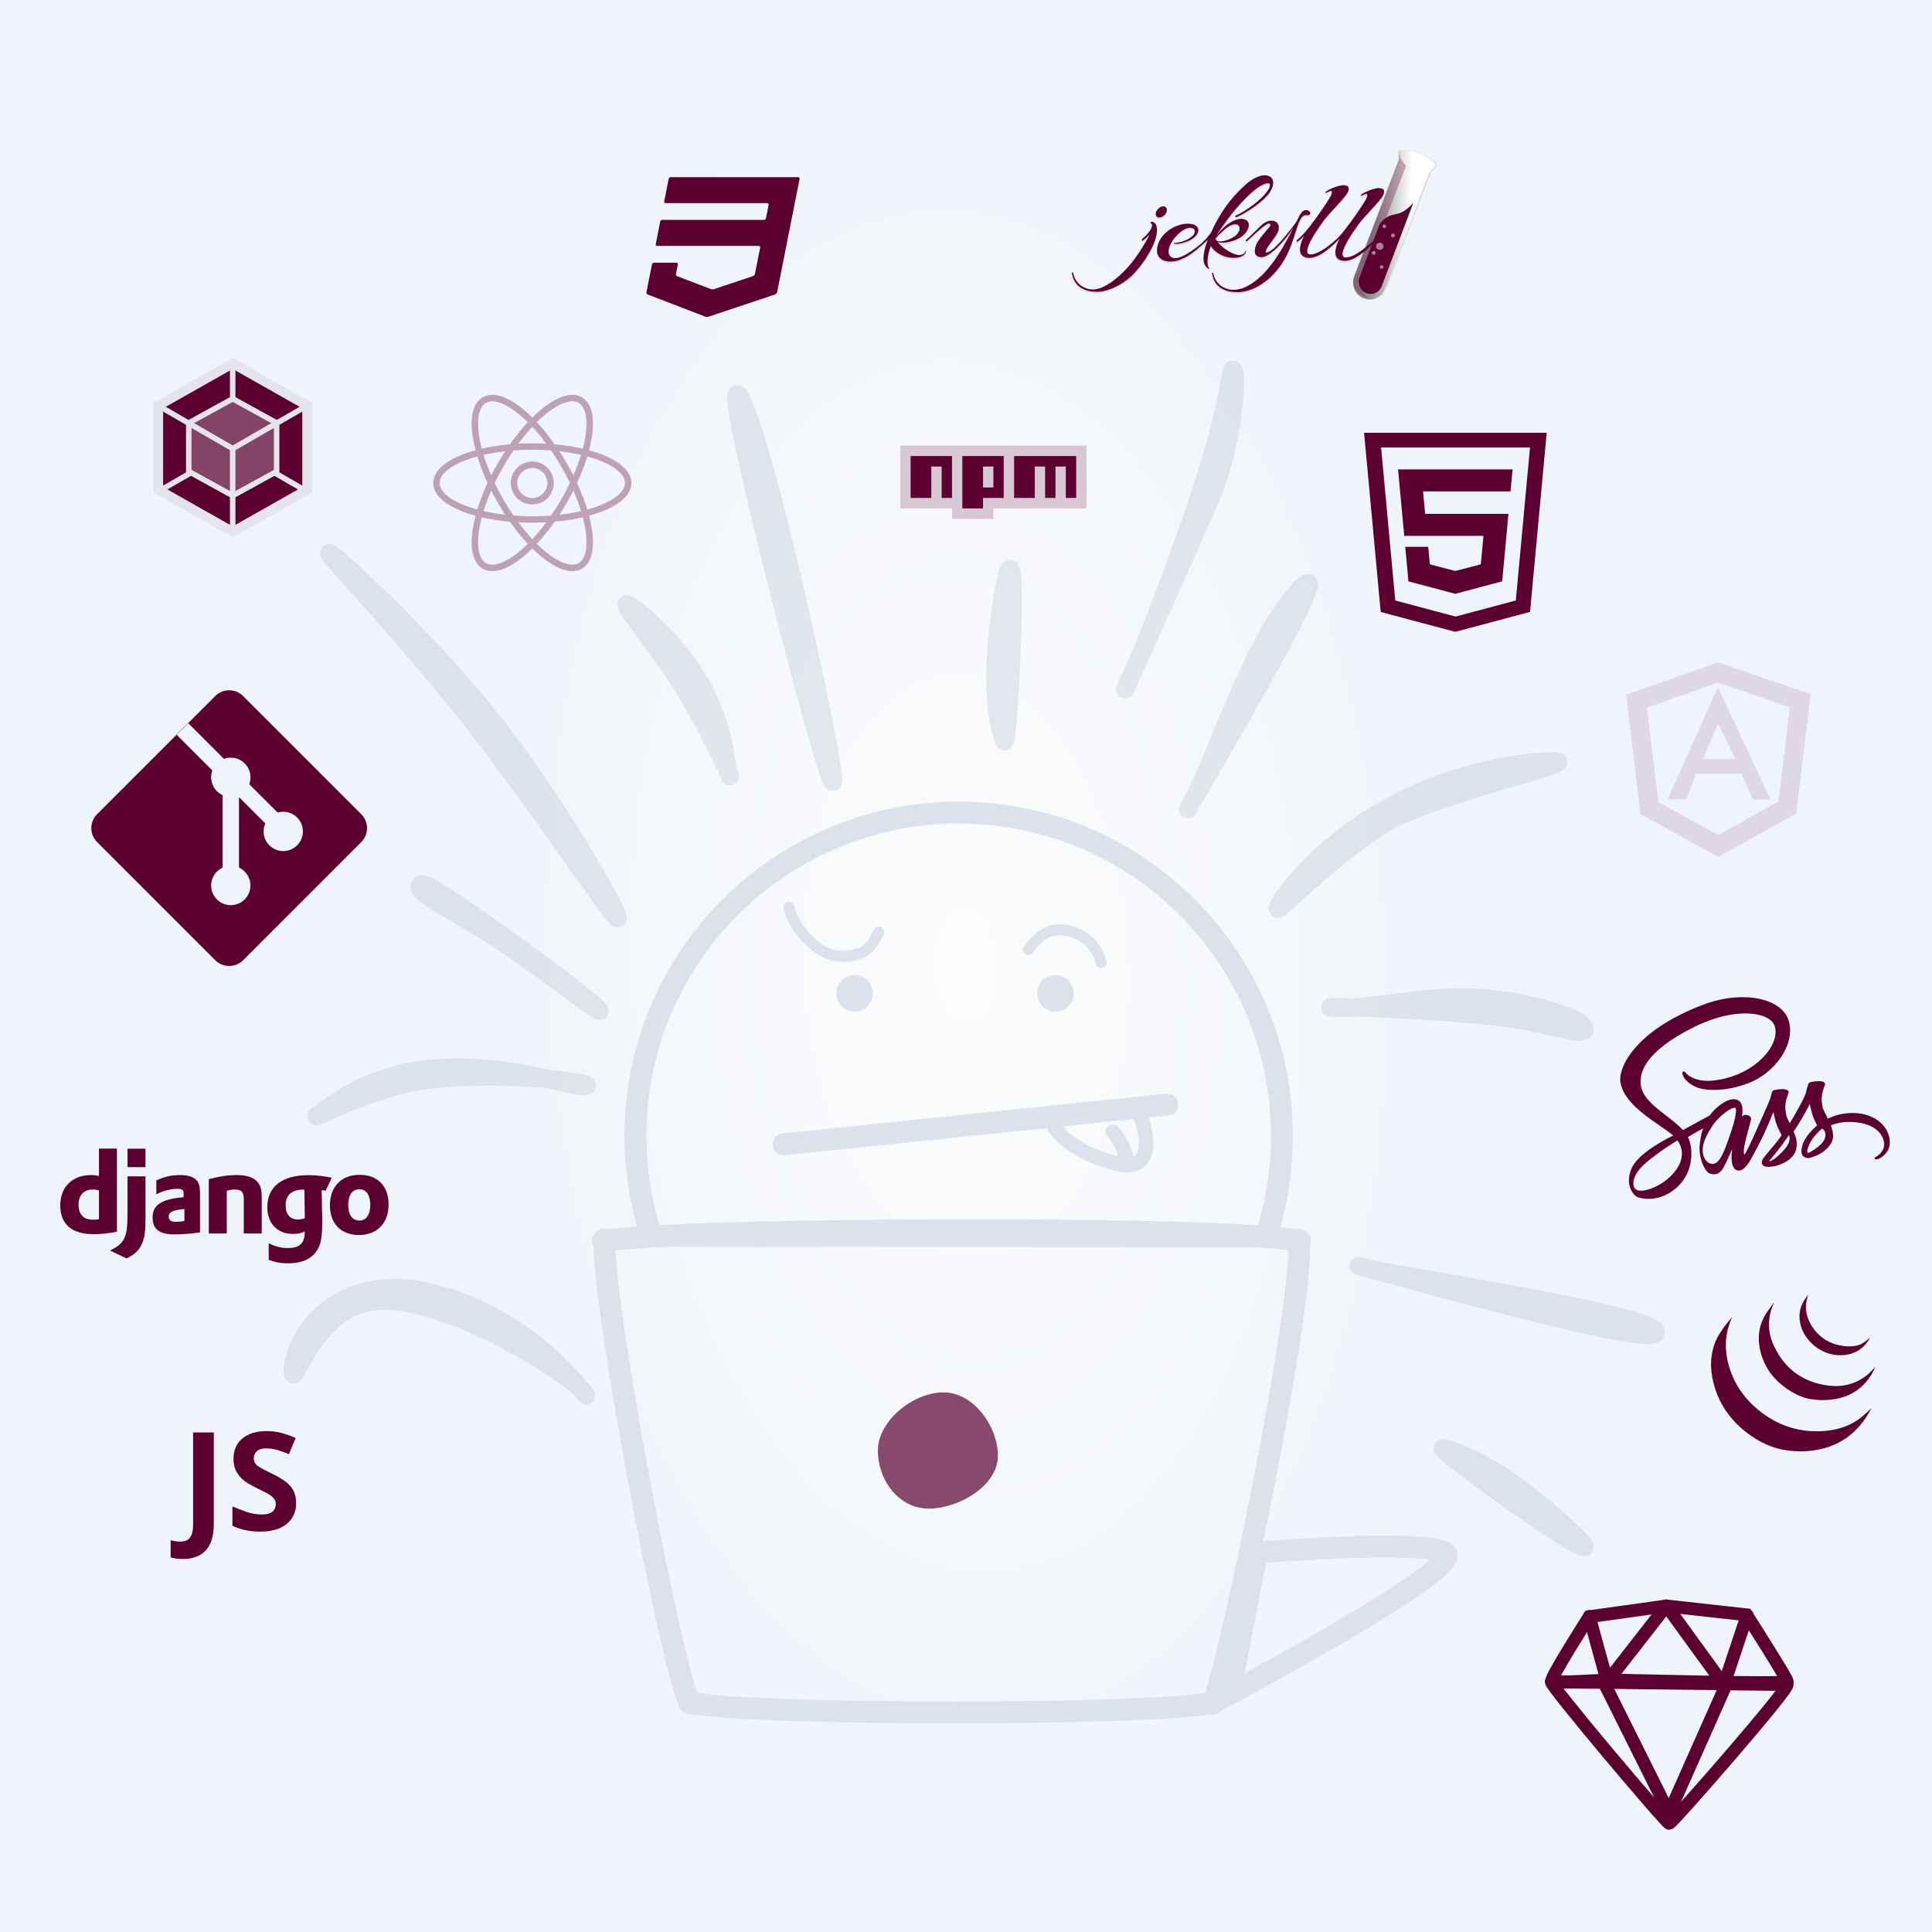
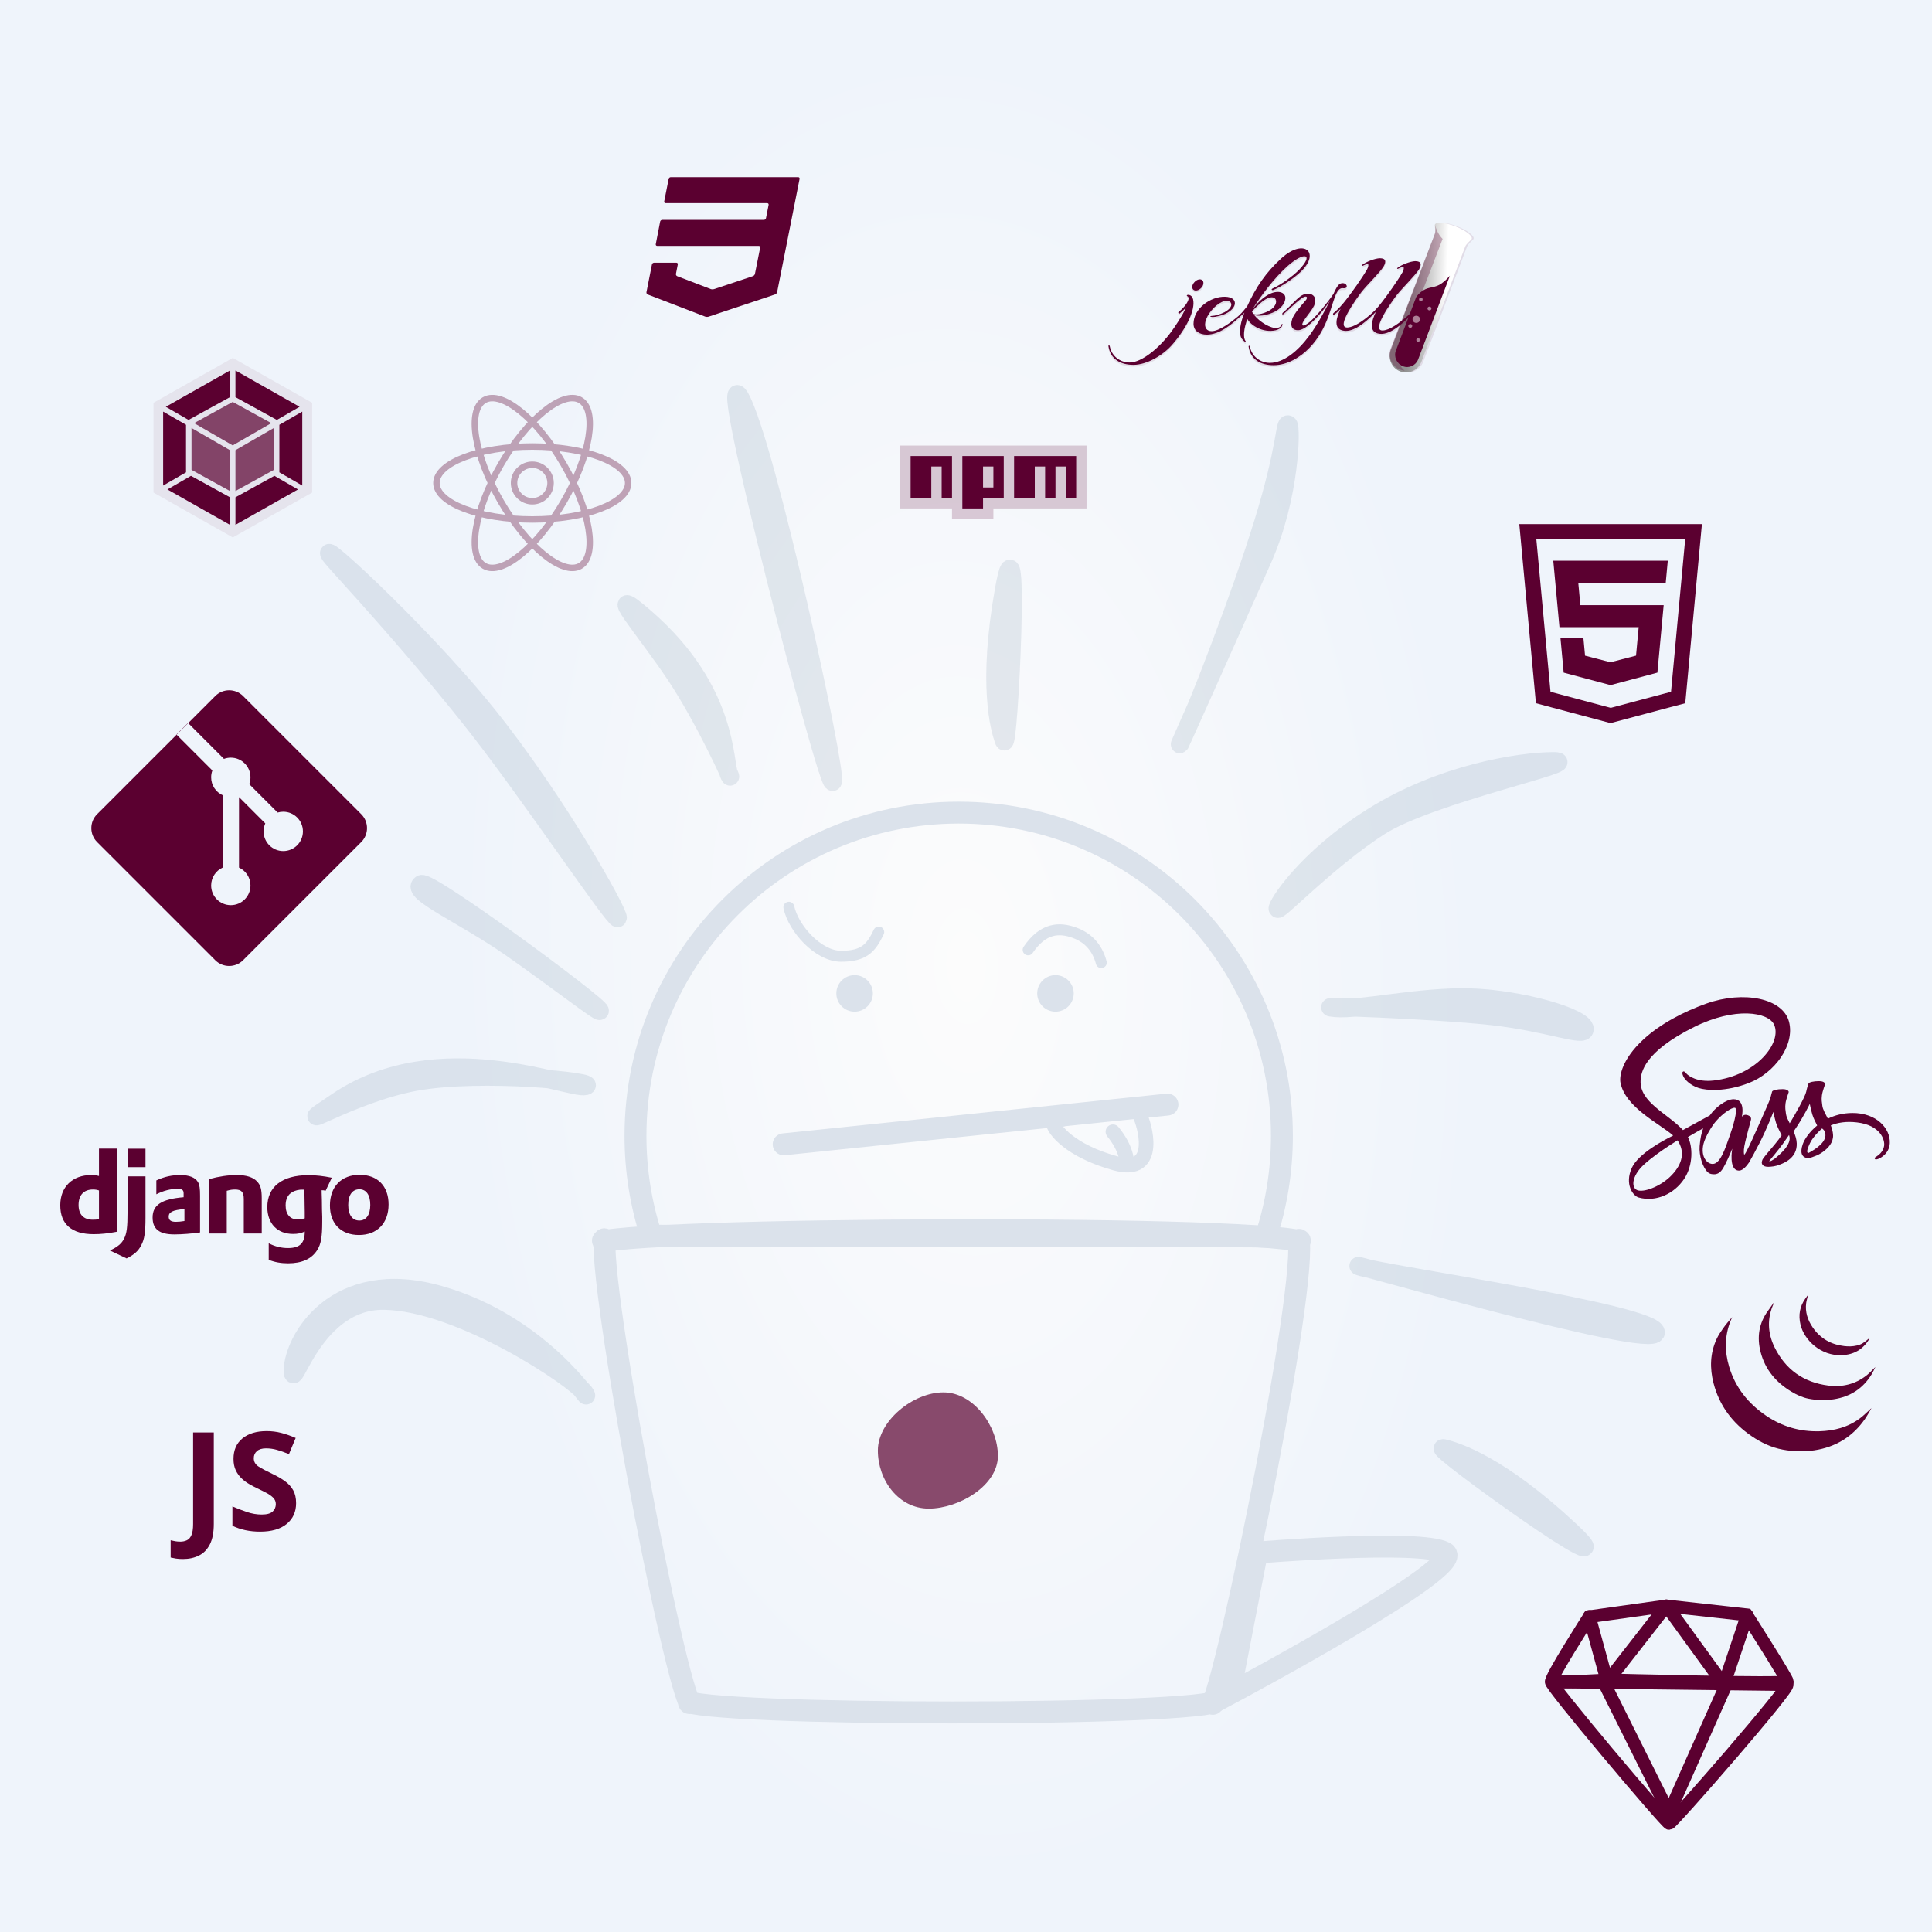
<svg xmlns="http://www.w3.org/2000/svg" width="1058px" height="1058px" viewBox="0 0 1058 1058" version="1.1">
  <defs>
    <radialGradient cx="50%" cy="50%" fx="50%" fy="50%" r="47.62%" gradientTransform="translate(0.5,0.5),rotate(88.08182),scale(1,0.555494),translate(-0.5,-0.5)" id="radialGradient-1">
      <stop stop-color="#FCFCFC" offset="0%" />
      <stop stop-color="#EFF4FB" offset="100%" />
    </radialGradient>
    <linearGradient x1="23.962%" y1="48.783%" x2="68.784%" y2="51.723%" id="linearGradient-2">
      <stop stop-color="#919191" offset="0%" />
      <stop stop-color="#FFFFFF" offset="100%" />
    </linearGradient>
  </defs>
  <g id="Page-1" stroke="none" stroke-width="1" fill="none" fill-rule="evenodd">
    <g id="workflow-mr-dot">
      <rect id="Rectangle-4" fill="url(#radialGradient-1)" x="0" y="0" width="1058" height="1058" />
      <path d="M330.392,679.088 C329.547,679.995 330.986,679.594 332.554,679.349 C335.508,678.886 339.75,678.432 345.173,677.999 C355.765,677.153 370.685,676.399 389.139,675.764 C424.554,674.546 471.724,673.813 520.136,673.704 C569.547,673.594 616.477,674.14 651.556,675.286 C670.225,675.895 685.278,676.665 696.03,677.577 C701.552,678.046 705.892,678.548 708.95,679.073 C710.937,679.414 712.361,679.845 711.762,679.247 C711.092,678.579 711.232,679.077 711.328,680.131 C711.51,682.133 711.519,685.001 711.345,688.639 C711,695.861 709.95,705.889 708.257,718.325 C705.131,741.292 699.876,771.967 693.418,805.454 C687.439,836.457 680.792,867.943 675.082,892.387 C672.233,904.587 669.7,914.672 667.648,921.967 C666.612,925.653 665.709,928.587 664.965,930.689 C664.423,932.223 663.953,933.254 664.172,933.008 C664.902,932.189 664.083,932.473 662.949,932.698 C660.729,933.14 657.534,933.574 653.458,933.986 C645.434,934.795 634.178,935.498 620.251,936.073 C593.758,937.167 558.422,937.759 521.653,937.761 C484.874,937.762 449.427,937.171 422.727,936.078 C408.684,935.503 397.289,934.8 389.103,933.989 C384.935,933.577 381.643,933.14 379.317,932.694 C377.857,932.413 376.883,932.096 377.421,932.593 C377.743,932.891 377.273,931.976 376.724,930.533 C375.935,928.46 374.997,925.543 373.938,921.858 C371.852,914.602 369.338,904.526 366.518,892.169 C361.085,868.354 354.724,836.95 348.815,804.858 C342.77,772.032 337.645,740.93 334.485,717.608 C332.808,705.231 331.708,695.225 331.25,688.054 C331.018,684.433 330.955,681.588 331.055,679.61 C331.099,678.741 331.215,678.204 330.392,679.088 L330.392,679.088 Z" id="Rectangle-5" stroke="#DBE2EB" stroke-width="12" />
      <path d="M673.317,927.579 C673.317,927.579 804.716,857.625 791.171,850.226 C777.626,842.826 688.339,850.226 688.339,850.226 L673.317,927.579 Z" id="Path-2" stroke="#DBE2EB" stroke-width="12" />
      <path d="M508.635,826.136 C525.203,826.136 546.475,813.489 546.475,797.289 C546.475,781.089 533.197,762.493 516.629,762.493 C500.06,762.493 480.74,778.114 480.74,794.315 C480.74,810.515 492.066,826.136 508.635,826.136 Z" id="Oval-2" fill-opacity="0.7" fill="#5B0030" />
      <g id="mr-dot" transform="translate(348, 445)">
        <path d="M345.227,232.188 C350.921,214.821 354,196.27 354,177 C354,79.246 274.754,0 177,0 C79.246,0 0,79.246 0,177 C0,196.062 3.013,214.42 8.589,231.623 C26.494,232.188 326.325,231.623 345.227,232.188 Z" stroke="#DBE2EB" stroke-width="12" />
        <path d="M81.155,181.638 L291.314,159.882" id="Path-4" stroke="#DBE2EB" stroke-width="12" stroke-linecap="round" />
        <path d="M228.818,170.039 C228.818,173.323 238.057,185.259 262.747,192.031 C287.438,198.803 278.417,169.693 276.217,165.836 C276.036,165.518 275.889,165.266 275.783,165.085 C275.366,164.376 272.423,162.66 271.909,162.66 C271.394,162.66 247.924,165.085 247.218,165.085 C246.184,165.085 228.818,168.409 228.818,170.039 Z" id="Path-5" stroke="#DBE2EB" stroke-width="8" />
        <path d="M261.455,174.768 C268.953,183.999 268.953,190.644 268.953,190.644" id="Path-6" stroke="#DBE2EB" stroke-width="8" stroke-linecap="round" />
        <circle id="Oval-3" fill="#DBE2EB" cx="120" cy="99" r="10" />
        <circle id="Oval-3" fill="#DBE2EB" cx="230" cy="99" r="10" />
        <path d="M84.001,51.832 C86.462,63.41 100.03,78.664 112.574,78.664 C125.118,78.664 129.002,74.234 133.21,65.407" id="Path-3" stroke="#DBE2EB" stroke-width="6" stroke-linecap="round" />
        <path d="M215.034,75.153 C223.186,63.172 231.933,62.691 240.415,65.785 C248.898,68.878 253.204,75.109 255.083,82.13" id="Path-7" stroke="#DBE2EB" stroke-width="6" stroke-linecap="round" />
      </g>
      <g id="laptop" transform="translate(325, 667)" />
-       <g id="dots-group-mono" transform="translate(33, 82)">
-         <g id="webpack" transform="translate(51, 114)" fill-rule="nonzero" fill="#5B0030">
+       <g id="dots-group-mono" transform="translate(33, 97)">
+         <g id="webpack" transform="translate(51, 99)" fill-rule="nonzero" fill="#5B0030">
          <polygon id="Shape" fill-opacity="0.068" points="43.5 0 86.943 24.576 86.943 73.729 43.5 98.305 0.057 73.729 0.057 24.576" />
          <path d="M79.185,72.033 L44.934,91.407 L44.934,76.318 L66.274,64.578 L79.185,72.033 Z M81.528,69.911 L81.528,29.393 L68.994,36.627 L68.994,62.669 L81.528,69.911 Z M7.676,72.033 L41.927,91.407 L41.927,76.318 L20.587,64.578 L7.676,72.033 L7.676,72.033 Z M5.333,69.911 L5.333,29.393 L17.867,36.627 L17.867,62.669 L5.333,69.911 L5.333,69.911 Z M6.799,26.772 L41.927,6.898 L41.927,21.488 L19.423,33.866 L19.251,33.964 L6.799,26.772 L6.799,26.772 Z M80.061,26.772 L44.934,6.898 L44.934,21.488 L67.437,33.866 L67.609,33.964 L80.061,26.772 L80.061,26.772 Z" id="Shape" />
          <path d="M41.927,72.885 L20.873,61.31 L20.873,38.372 L41.927,50.529 L41.927,72.885 M44.934,72.885 L65.987,61.31 L65.987,38.372 L44.934,50.529 L44.934,72.885 M22.299,35.718 L43.434,24.093 L64.57,35.718 L43.434,47.924 L22.299,35.718" id="Shape" fill-opacity="0.7" />
        </g>
-         <g id="angular" opacity="0.116" transform="translate(863, 286)">
-           <polygon id="Shape" stroke="#5B0030" stroke-width="10.5" points="44.873 0.255 0.181 15.983 7.243 74.537 44.921 95.246 82.793 74.258 89.853 15.704" />
-           <path d="M55.952,50.518 L44.769,55.748 L32.982,55.748 L27.442,69.605 L17.136,69.797 L44.769,8.324 L55.952,50.518 Z M54.871,47.885 L44.843,28.034 L36.618,47.544 L44.768,47.544 L54.871,47.885 Z" id="Shape" fill="#5B0030" fill-rule="nonzero" />
-           <polygon id="Shape" fill="#5B0030" fill-rule="nonzero" points="44.768 8.324 44.842 28.034 54.176 47.559 44.789 47.559 44.768 55.735 57.748 55.748 63.814 69.799 73.674 69.981" />
-         </g>
-         <g id="django-logo-positive" transform="translate(0, 547)" fill-opacity="0.999" fill-rule="nonzero" fill="#5B0030">
+         <g id="django-logo-positive" transform="translate(0, 532)" fill-opacity="0.999" fill-rule="nonzero" fill="#5B0030">
          <path d="M21.198,0 L31.031,0 L31.031,45.513 C25.987,46.471 22.283,46.854 18.261,46.854 C6.257,46.854 0,41.427 0,31.019 C0,20.995 6.641,14.483 16.92,14.483 C18.516,14.483 19.729,14.61 21.198,14.993 L21.198,0 Z M21.198,22.91 C20.049,22.527 19.091,22.399 17.878,22.399 C12.898,22.399 10.024,25.464 10.024,30.827 C10.024,36.063 12.77,38.936 17.814,38.936 C18.899,38.936 19.793,38.873 21.198,38.681 L21.198,22.91 Z" id="Shape" />
          <path d="M46.673,15.185 L46.673,37.978 C46.673,45.832 46.099,49.599 44.375,52.855 C42.778,55.985 40.671,57.963 36.33,60.134 L27.199,55.793 C31.541,53.75 33.648,51.962 34.988,49.216 C36.393,46.407 36.841,43.15 36.841,34.595 L36.841,15.185 L46.673,15.185 Z M36.841,0.052 L46.673,0.052 L46.673,10.141 L36.841,10.141 L36.841,0.052 Z" id="Shape" />
          <path d="M52.612,17.419 C56.955,15.377 61.104,14.483 65.638,14.483 C70.682,14.483 74.002,15.823 75.471,18.441 C76.3,19.91 76.556,21.825 76.556,25.912 L76.556,45.896 C72.15,46.534 66.595,46.982 62.509,46.982 C54.273,46.982 50.569,44.107 50.569,37.723 C50.569,30.827 55.485,27.635 67.553,26.613 L67.553,24.442 C67.553,22.654 66.659,22.016 64.169,22.016 C60.53,22.016 56.443,23.038 52.612,25.018 L52.612,17.419 L52.612,17.419 Z M68,33.062 C61.487,33.701 59.38,34.723 59.38,37.276 C59.38,39.192 60.594,40.086 63.275,40.086 C64.744,40.086 66.084,39.958 68,39.639 L68,33.062 Z" id="Shape" />
          <path d="M81.345,16.717 C87.155,15.185 91.943,14.483 96.796,14.483 C101.84,14.483 105.48,15.632 107.651,17.867 C109.694,19.973 110.332,22.271 110.332,27.189 L110.332,46.47 L100.499,46.47 L100.499,27.572 C100.499,23.805 99.222,22.399 95.711,22.399 C94.37,22.399 93.157,22.527 91.177,23.102 L91.177,46.47 L81.345,46.47 L81.345,16.717 Z" id="Shape" />
          <path d="M114.155,51.834 C117.603,53.622 121.051,54.451 124.69,54.451 C131.138,54.451 133.884,51.834 133.884,45.577 L133.884,45.385 C131.968,46.342 130.053,46.726 127.499,46.726 C118.879,46.726 113.388,41.043 113.388,32.041 C113.388,20.866 121.497,14.546 135.863,14.546 C140.077,14.546 143.972,14.993 148.697,15.95 L145.33,23.043 C142.712,22.532 145.12,22.975 143.142,22.783 L143.142,23.805 L143.269,27.954 L143.333,33.318 C143.397,34.658 143.397,36 143.461,37.34 L143.461,40.022 C143.461,48.45 142.759,52.409 140.652,55.665 C137.587,60.454 132.287,62.816 124.753,62.816 C120.922,62.816 117.603,62.242 114.154,60.901 L114.154,51.834 L114.155,51.834 Z M133.693,22.463 L133.374,22.463 L132.671,22.463 C130.756,22.399 128.522,22.91 126.989,23.868 C124.627,25.209 123.413,27.635 123.413,31.083 C123.413,36 125.84,38.809 130.181,38.809 C131.522,38.809 132.608,38.553 133.884,38.17 L133.884,37.468 L133.884,34.787 C133.884,33.637 133.821,32.36 133.821,31.019 L133.757,26.486 L133.693,23.23 L133.693,22.463 L133.693,22.463 Z" id="Shape" />
          <path d="M163.961,14.355 C173.794,14.355 179.796,20.548 179.796,30.572 C179.796,40.853 173.539,47.301 163.578,47.301 C153.745,47.301 147.679,41.108 147.679,31.147 C147.68,20.803 153.937,14.355 163.961,14.355 Z M163.769,39.383 C167.537,39.383 169.772,36.255 169.772,30.827 C169.772,25.464 167.601,22.272 163.834,22.272 C159.939,22.272 157.703,25.401 157.703,30.827 C157.704,36.255 159.939,39.383 163.769,39.383 Z" id="Shape" />
        </g>
-         <g id="css" transform="translate(321, 15)" fill-rule="nonzero" fill="#5B0030">
+         <g id="css" transform="translate(321, 0)" fill-rule="nonzero" fill="#5B0030">
          <path d="M83.097,0.017 L13.318,0.017 C12.789,0.017 12.277,0.44 12.174,0.962 L9.736,13.312 C9.633,13.835 9.978,14.258 10.507,14.258 L66.138,14.258 C66.666,14.258 67.012,14.681 66.908,15.203 L65.472,22.472 C65.369,22.994 64.857,23.418 64.328,23.418 L8.649,23.418 C8.12,23.418 7.609,23.841 7.509,24.363 L5.113,36.711 C5.011,37.233 5.358,37.657 5.886,37.657 L61.517,37.657 C62.045,37.657 62.39,38.08 62.286,38.601 L59.423,52.965 C59.319,53.488 58.828,54.046 58.326,54.213 L36.992,61.327 C36.49,61.495 35.683,61.477 35.189,61.287 L16.875,54.254 C16.381,54.064 16.063,53.487 16.166,52.965 L17.177,47.808 C17.279,47.285 16.933,46.862 16.405,46.862 L4.171,46.862 C3.643,46.862 3.13,47.285 3.026,47.808 L0.02,62.988 C-0.084,63.51 0.233,64.087 0.727,64.277 L32.189,76.39 C32.683,76.58 33.49,76.598 33.992,76.431 L70.475,64.236 C70.977,64.068 71.468,63.509 71.572,62.987 L83.868,0.962 C83.971,0.44 83.626,0.017 83.097,0.017 Z" id="Shape" />
        </g>
-         <g id="sass" transform="translate(854, 464)" fill-rule="nonzero" fill="#5B0030">
+         <g id="sass" transform="translate(854, 449)" fill-rule="nonzero" fill="#5B0030">
          <path d="M127.359,63.493 C122.196,63.522 117.726,64.759 113.977,66.602 C112.593,63.867 111.208,61.478 110.978,59.694 C110.718,57.622 110.401,56.355 110.718,53.88 C111.035,51.404 112.477,47.893 112.477,47.605 C112.448,47.346 112.16,46.08 109.189,46.051 C106.219,46.022 103.652,46.627 103.364,47.404 C103.075,48.181 102.498,49.965 102.123,51.807 C101.604,54.513 96.182,64.097 93.096,69.134 C92.087,67.177 91.222,65.45 91.049,64.068 C90.789,61.996 90.472,60.729 90.789,58.254 C91.106,55.779 92.549,52.268 92.549,51.98 C92.52,51.721 92.231,50.455 89.261,50.426 C86.29,50.397 83.724,51.001 83.435,51.779 C83.147,52.556 82.83,54.398 82.195,56.182 C81.589,57.967 74.379,73.969 72.504,78.143 C71.553,80.273 70.717,81.971 70.111,83.122 C69.505,84.273 70.082,83.208 70.024,83.323 C69.505,84.302 69.217,84.849 69.217,84.849 L69.217,84.878 C68.813,85.598 68.38,86.288 68.178,86.288 C68.034,86.288 67.746,84.36 68.236,81.712 C69.303,76.157 71.899,67.494 71.87,67.177 C71.87,67.033 72.36,65.508 70.197,64.731 C68.092,63.954 67.342,65.249 67.169,65.249 C66.996,65.249 66.852,65.709 66.852,65.709 C66.852,65.709 69.188,55.953 62.381,55.953 C58.113,55.953 52.229,60.586 49.317,64.817 C47.471,65.825 43.549,67.954 39.396,70.228 C37.809,71.092 36.165,72.013 34.608,72.847 L34.291,72.502 C26.043,63.723 10.786,57.506 11.421,45.706 C11.651,41.417 13.151,30.106 40.723,16.406 C63.305,5.181 81.388,8.26 84.531,15.11 C89.001,24.896 74.869,43.086 51.394,45.706 C42.453,46.713 37.752,43.259 36.57,41.964 C35.33,40.611 35.157,40.554 34.695,40.813 C33.945,41.216 34.407,42.424 34.695,43.144 C35.387,44.957 38.271,48.181 43.174,49.793 C47.471,51.203 57.969,51.98 70.659,47.087 C84.877,41.59 95.981,26.335 92.722,13.585 C89.405,0.604 67.833,-3.655 47.443,3.569 C35.301,7.886 22.149,14.621 12.69,23.457 C1.442,33.934 -0.346,43.086 0.404,46.886 C3.029,60.442 21.746,69.278 29.244,75.811 C28.869,76.013 28.523,76.214 28.206,76.387 C24.457,78.229 10.181,85.684 6.604,93.57 C2.567,102.492 7.239,108.911 10.354,109.774 C19.986,112.451 29.85,107.644 35.185,99.729 C40.491,91.814 39.857,81.539 37.406,76.848 L37.319,76.675 L40.261,74.948 C42.165,73.825 44.039,72.789 45.683,71.897 C44.76,74.401 44.097,77.365 43.751,81.683 C43.347,86.749 45.423,93.311 48.163,95.901 C49.375,97.023 50.817,97.052 51.711,97.052 C54.883,97.052 56.325,94.433 57.911,91.296 C59.872,87.468 61.603,83.035 61.603,83.035 C61.603,83.035 59.44,95.037 65.352,95.037 C67.515,95.037 69.678,92.246 70.659,90.806 L70.659,90.835 C70.659,90.835 70.716,90.749 70.832,90.547 C70.953,90.369 71.068,90.187 71.178,90.001 L71.178,89.943 C72.043,88.447 73.975,85.022 76.859,79.352 C80.579,72.041 84.156,62.888 84.156,62.888 C84.156,62.888 84.502,65.133 85.569,68.817 C86.203,71.005 87.588,73.394 88.655,75.725 C87.79,76.934 87.27,77.625 87.27,77.625 L87.299,77.654 C86.607,78.575 85.828,79.554 85.021,80.532 C82.079,84.043 78.561,88.044 78.1,89.196 C77.552,90.548 77.667,91.555 78.734,92.362 C79.513,92.937 80.897,93.052 82.368,92.937 C85.021,92.764 86.867,92.103 87.79,91.699 C89.232,91.181 90.876,90.404 92.462,89.253 C95.346,87.123 97.105,84.101 96.932,80.072 C96.846,77.856 96.125,75.668 95.231,73.596 C95.49,73.222 95.75,72.847 96.009,72.445 C100.566,65.796 104.085,58.485 104.085,58.485 C104.085,58.485 104.431,60.73 105.498,64.414 C106.045,66.285 107.142,68.329 108.122,70.344 C103.854,73.826 101.172,77.856 100.249,80.504 C98.547,85.397 99.874,87.613 102.383,88.131 C103.508,88.361 105.123,87.843 106.334,87.325 C107.834,86.836 109.651,86.001 111.324,84.763 C114.208,82.634 116.976,79.669 116.832,75.668 C116.746,73.826 116.255,72.013 115.592,70.286 C119.226,68.79 123.926,67.926 129.897,68.646 C142.731,70.142 145.269,78.144 144.779,81.482 C144.288,84.821 141.606,86.663 140.712,87.239 C139.818,87.786 139.529,87.987 139.616,88.39 C139.731,88.995 140.135,88.966 140.914,88.851 C141.981,88.678 147.662,86.116 147.893,79.957 C148.239,72.041 140.712,63.407 127.359,63.493 L127.359,63.493 Z M28.532,97.452 C23.067,103.235 14.462,106.696 10.375,105.966 C5.97,105.21 6.266,98.203 13.145,91.852 C17.325,87.99 22.974,84.078 26.71,81.621 C27.545,81.078 28.823,80.273 30.338,79.304 C30.575,79.14 30.737,79.05 30.737,79.05 C31.017,78.878 31.335,78.67 31.654,78.461 C35.887,84.793 34.298,91.376 28.532,97.452 L28.532,97.452 Z M60.533,75.085 C58.902,79.37 56.066,89.714 52.037,91.176 C48.571,92.448 43.895,87.946 45.911,80.263 C46.938,76.384 50.364,70.693 52.695,67.993 C56.48,63.635 61.336,60.429 63.041,60.63 C65.101,60.966 61.561,72.407 60.533,75.085 Z M84.737,88.607 C83.637,89.361 82.616,89.98 82.055,89.946 C81.626,89.942 82.351,89.167 82.351,89.167 C82.351,89.167 87.228,83.301 89.079,80.721 C90.123,79.231 91.39,77.488 92.714,75.546 L92.841,75.937 C94.364,80.622 87.751,86.225 84.737,88.607 Z M103.398,85.375 C102.403,85.332 102.183,84.275 104.139,80.101 C104.892,78.454 106.864,75.464 110.815,71.954 C111.638,72.602 112.232,73.293 112.418,74.056 C113.976,79.04 107.475,83.196 103.398,85.375 Z" id="Shape" />
        </g>
-         <g id="react" transform="translate(206, 136)" stroke="#5B0030" stroke-width="3.543" opacity="0.337">
+         <g id="react" transform="translate(206, 121)" stroke="#5B0030" stroke-width="3.543" opacity="0.337">
          <path d="M52.5,36.514 C58.022,36.514 62.5,40.985 62.5,46.5 C62.5,52.015 58.022,56.486 52.5,56.486 C46.978,56.486 42.5,52.015 42.5,46.5 C42.5,40.985 46.978,36.514 52.5,36.514 Z M52.5,26.527 C81.495,26.527 105,35.469 105,46.5 C105,57.531 81.495,66.473 52.5,66.473 C23.505,66.473 0,57.531 0,46.5 C0,35.469 23.505,26.527 52.5,26.527 Z M69.821,56.486 C55.323,81.563 35.817,97.421 26.25,91.905 C16.683,86.389 20.682,61.59 35.18,36.514 C49.678,11.437 69.184,-4.421 78.75,1.095 C88.316,6.611 84.318,31.41 69.821,56.486 L69.821,56.486 Z M69.821,36.514 C84.318,61.59 88.317,86.39 78.75,91.905 C69.183,97.42 49.677,81.563 35.179,56.486 C20.681,31.41 16.683,6.61 26.25,1.095 C35.817,-4.42 55.323,11.437 69.821,36.514 L69.821,36.514 Z" id="Shape" />
        </g>
-         <g id="npm" transform="translate(460, 162)" fill-rule="nonzero" fill="#5B0030">
+         <g id="npm" transform="translate(460, 147)" fill-rule="nonzero" fill="#5B0030">
          <polyline id="Shape" fill-opacity="0.195" points="0 0 0 34.42 28.333 34.42 28.333 40.156 51 40.156 51 34.42 102 34.42 102 0" />
          <polyline id="Shape" points="5.667 5.737 5.667 28.683 17 28.683 17 11.473 22.667 11.473 22.667 28.683 28.333 28.683 28.333 5.737 34 5.737 34 34.42 45.333 34.42 45.333 11.473 51 11.473 51 22.947 45.333 22.947 45.333 28.683 56.667 28.683 56.667 5.737 62.333 5.737 62.333 28.683 73.667 28.683 73.667 11.473 79.333 11.473 79.333 28.683 85 28.683 85 11.473 90.667 11.473 90.667 28.683 96.333 28.683 96.333 5.737" />
        </g>
-         <g id="jquery" transform="translate(904, 627)" fill-opacity="0.989" fill-rule="nonzero" fill="#5B0030">
+         <g id="jquery" transform="translate(904, 612)" fill-opacity="0.989" fill-rule="nonzero" fill="#5B0030">
          <path d="M87.786,62.29 C86.571,64.305 85.474,66.402 84.122,68.32 C77.374,77.89 68.134,83.484 56.574,85.227 C50.757,86.104 44.928,85.918 39.163,84.825 C33.033,83.662 27.476,81.027 22.345,77.547 C11.838,70.421 4.593,60.874 1.378,48.501 C-0.765,40.25 -0.562,32.078 3.073,24.226 C4.021,22.179 5.301,20.261 6.608,18.411 C8.119,16.272 9.83,14.274 11.579,12.284 C11.283,12.978 10.969,13.665 10.692,14.366 C7.424,22.618 7.389,31.001 9.899,39.41 C13.315,50.852 20.372,59.628 30.166,66.271 C38.953,72.231 48.696,75.082 59.318,74.782 C67.387,74.553 74.966,72.612 81.534,67.717 C83.724,66.084 85.644,64.09 87.688,62.261 C87.72,62.271 87.753,62.28 87.786,62.29 Z" id="Shape" />
          <path d="M90,39.597 C89.34,40.9 88.766,42.222 88.032,43.449 C83.312,51.339 76.321,55.841 67.275,57.262 C62.63,57.991 57.982,57.857 53.404,56.961 C50.089,56.312 46.995,54.882 44.086,53.141 C35.665,48.102 29.668,41.101 27.165,31.493 C25.032,23.305 26.168,15.599 31.296,8.664 C32.298,7.308 33.249,5.915 34.225,4.54 C34.259,4.493 34.313,4.461 34.432,4.356 C34.395,4.535 34.393,4.651 34.348,4.747 C30.632,12.811 30.933,20.92 34.759,28.74 C40.753,40.988 50.717,48.056 64.267,49.77 C71.869,50.731 78.945,49.046 85.077,44.275 C86.832,42.909 88.325,41.205 90,39.597 Z" id="Shape" />
          <path d="M53.2,0 C52.824,1.53 52.314,3.017 52.11,4.545 C51.453,9.48 52.925,13.917 55.686,17.936 C59.833,23.971 65.642,27.288 72.897,28.136 C75.209,28.405 77.505,28.39 79.777,27.85 C82.354,27.237 83.381,26.618 87.001,23.556 C86.781,23.981 86.666,24.237 86.521,24.474 C83.112,30.074 78.133,32.867 71.57,33.134 C60.335,33.591 51.064,25.1 48.985,16.358 C47.755,11.189 48.572,6.385 51.716,2.038 C52.211,1.355 52.709,0.674 53.2,0 Z" id="Shape" />
        </g>
-         <g id="jekyll" transform="translate(554, 0)" fill-rule="nonzero">
+         <g id="jekyll" transform="translate(574, 25)" fill-rule="nonzero">
          <path d="M179.727,1.128 C179.687,1.286 179.687,1.444 179.727,1.602 C179.727,1.602 180.235,4.96 179.648,6.461 L155.569,69.784 C153.849,74.446 156.155,79.62 160.768,81.398 C165.381,83.175 170.501,80.884 172.339,76.263 L196.418,12.939 C196.887,11.715 199.584,9.305 199.584,9.305 C199.702,9.186 199.819,9.068 199.897,8.95 L199.897,8.91 C199.897,8.87 199.936,8.87 199.936,8.831 C200.561,7.212 196.535,4.13 190.985,1.958 C185.434,-0.215 180.391,-0.65 179.766,1.009 C179.766,1.009 179.727,1.049 179.727,1.128 Z" id="Shape" fill="#5B0030" opacity="0.1" />
          <path d="M178.726,1.128 C178.687,1.286 178.687,1.444 178.726,1.602 C178.726,1.602 179.234,4.96 178.648,6.461 L154.569,69.784 C152.849,74.446 155.156,79.62 159.768,81.398 C164.381,83.176 169.501,80.885 171.338,76.263 L195.418,12.939 C195.887,11.715 198.584,9.305 198.584,9.305 C198.701,9.186 198.819,9.068 198.897,8.95 L198.897,8.91 C198.897,8.87 198.936,8.87 198.936,8.831 C199.561,7.211 195.535,4.13 189.984,1.957 C184.433,-0.215 179.391,-0.65 178.765,1.009 C178.765,1.049 178.765,1.089 178.726,1.128 L178.726,1.128 Z" id="Shape" fill="url(#linearGradient-2)" />
          <path d="M187,29 L169.59,74.868 C168.299,78.161 164.582,79.867 161.257,78.558 C157.931,77.248 156.171,73.4 157.384,70.106 L168.495,40.784 C168.495,40.784 169.864,38.523 172.603,36.896 C175.341,35.269 177.571,35.626 180.584,34.277 C183.635,32.928 187,29 187,29 L187,29 Z" id="Shape" fill="#5B0030" />
          <path d="M178.905,1 C178.905,1 179.417,4.343 178.826,5.838 L154.573,68.886 C152.841,73.527 155.164,78.679 159.81,80.449 C160.597,80.764 161.424,80.96 162.251,81 C159.06,78.576 157.831,74.365 159.219,70.617 L183,8.827 C183,8.827 179.732,5.798 178.905,1 L178.905,1 Z" id="Shape" fill="#5B0030" opacity="0.3" />
          <g id="Group" opacity="0.5" transform="translate(164, 41)" fill="#FFFFFF">
            <ellipse id="Oval" cx="7.089" cy="0.963" rx="1" ry="1" />
            <ellipse id="Oval" cx="11.802" cy="5.933" rx="1.088" ry="1.04" />
            <ellipse id="Oval" cx="4.592" cy="11.866" rx="2.054" ry="1.965" />
            <ellipse id="Oval" cx="1.289" cy="15.487" rx="1.088" ry="1.04" />
            <ellipse id="Oval" cx="5.599" cy="23.192" rx="1" ry="1" />
          </g>
          <path d="M46.59,37.696 C47.647,38.553 49.567,38.047 50.859,36.645 C52.23,35.166 52.426,33.259 51.368,32.402 C50.311,31.546 48.392,32.052 47.099,33.531 C45.728,35.01 45.493,36.879 46.59,37.697 L46.59,37.696 Z M43.418,40.46 C43.143,40.46 42.634,40.966 43.065,41.161 C43.652,41.356 43.927,41.862 43.927,42.563 C43.418,45.482 39.775,48.791 38.365,49.92 C38.012,50.27 38.522,51.049 38.874,50.777 C39.657,50.154 41.303,48.869 42.634,47.156 C40.441,52.022 36.133,58.329 34.488,60.548 C28.064,69.385 18.311,77.521 11.614,77.521 C6.248,77.521 1.705,73.9 0.726,68.606 C0.647,68.022 -0.136,67.905 0.021,68.684 C1.235,75.963 6.875,78.805 13.69,78.805 C21.171,78.805 29.944,73.433 34.801,67.905 C42.634,58.991 47.687,48.713 46.355,42.913 C45.807,40.772 44.279,40.421 43.418,40.46 L43.418,40.46 Z M91.553,59.886 C93.629,59.38 95.313,58.251 95.313,56.46 C95.313,56.265 94.961,56.265 94.961,56.46 C94.961,57.511 93.747,58.407 92.376,58.601 C89.164,59.107 82.819,55.37 79.842,51.516 C83.054,52.723 89.595,50.971 92.689,48.752 C95.548,46.689 96.684,44.431 96.88,42.601 C97.233,39.565 93.903,37.775 89.242,39.565 C86.266,40.772 82.702,43.38 78.981,48.285 C82.898,41.862 90.614,31.351 98.173,24.655 C107.377,16.519 112.704,18.076 104.439,26.719 C101.032,30.261 94.609,34.855 90.182,36.84 C88.812,37.424 89.477,38.203 90.457,37.774 C95.157,35.711 101.423,31.468 105.223,27.925 C116.424,17.22 107.063,9.161 94.687,20.49 C86.266,28.198 80.783,36.256 76.004,46.728 C74.359,48.713 73.145,50.348 71.657,51.594 C71.461,51.75 71.344,51.905 71.226,52.061 C67.113,55.565 60.651,60.314 56.617,60.353 C53.758,60.431 52.543,58.29 53.053,55.526 C53.836,51.205 58.34,46.105 62.178,44.353 C67.152,42.095 70.09,46.495 63.549,49.998 C61.043,51.283 58.066,51.983 56.852,51.983 C55.442,51.983 55.559,52.567 56.773,52.606 C58.771,52.684 61.983,51.828 64.098,50.854 C70.795,47.663 71.226,41.706 63.941,41.512 C56.029,41.239 46.551,47.935 46.629,56.382 C46.708,60.197 49.763,62.261 53.953,62.261 C60.964,62.182 67.192,56.888 72.323,52.217 C73.067,51.594 73.772,50.932 74.477,50.232 C72.675,54.747 71.774,58.952 72.205,62.066 C72.479,64.324 73.772,65.375 74.79,66.232 C74.986,66.387 75.417,66.232 75.143,65.803 C73.654,64.051 74.085,58.796 76.122,53.696 C77.845,57.122 84.543,61.443 91.553,59.886 Z M83.133,45.132 C91.319,37.852 94.53,44.353 89.321,48.324 C86.618,50.387 81.252,51.944 79.569,50.932 L79.216,50.738 C79.02,50.387 78.785,50.037 78.628,49.687 C79.999,48.013 81.566,46.533 83.133,45.132 Z M128.644,36.84 C131.934,37.19 130.563,33.22 127.234,34.232 C125.746,34.66 124.297,37.502 123.239,39.954 C119.949,44.82 114.466,51.477 110.628,54.981 C107.22,57.901 104.087,58.679 107.925,53.229 C109.492,51.049 111.489,48.713 112.625,46.378 C115.328,40.499 109.57,37.891 104.909,41.433 C102.207,43.497 98.564,47.74 95.705,50.076 C94.922,50.699 95.117,51.633 95.901,51.01 C98.173,49.181 102.168,44.976 105.614,42.524 C108.474,40.344 109.609,41.745 107.964,43.575 C105.693,46.183 101.697,50.738 100.679,53.618 C99.269,57.94 100.953,59.847 103.813,59.847 C107.729,59.847 113.565,53.774 117.482,48.947 C118.774,47.312 120.184,45.404 121.398,43.575 C117.991,50.154 114.427,56.81 110.001,62.845 C103.734,71.331 95.901,77.715 88.459,77.715 C83.093,77.715 78.472,74.095 77.493,68.801 C77.414,68.217 76.709,68.1 76.787,68.879 C78.002,76.158 83.642,79 90.457,79 C97.938,79 105.144,74.679 110.197,69.385 C120.38,58.679 121.594,46.65 124.728,39.915 C126.216,36.84 127.548,36.724 128.644,36.84 L128.644,36.84 Z M170.083,26.562 C171.571,24.032 171.493,22.047 168.007,22.047 C165.382,22.125 160.604,23.954 158.372,25.667 C157.863,26.173 158.098,26.445 158.724,26.173 C159.155,26.017 159.664,25.745 160.134,25.55 C162.641,24.188 161.623,27.03 161.074,28.081 C158.098,33.258 152.81,40.538 150.029,44.158 C148.709,45.929 147.284,47.619 145.76,49.219 C143.097,51.75 137.809,56.226 133.775,57.705 C120.811,62.533 137.339,40.577 138.71,38.786 C141.765,34.971 148.619,28.314 150.695,24.966 C152.183,22.436 152.105,20.45 148.619,20.45 C145.995,20.529 141.217,22.358 138.984,24.071 C138.475,24.577 138.71,24.849 139.337,24.577 C139.768,24.421 140.277,24.149 140.747,23.954 C143.254,22.592 142.235,25.433 141.687,26.485 C138.71,31.662 133.423,38.942 130.642,42.562 C128.37,45.599 125.589,48.635 123.435,50.348 C122.574,51.049 123.083,51.711 123.944,51.127 C124.728,50.62 125.863,49.492 127.156,48.168 C124.806,52.839 122.887,59.419 129.075,60.197 C134.363,60.898 140.629,55.565 144.702,51.594 L146.152,50.153 L146.504,49.803 C144.154,54.474 142.235,61.054 148.423,61.832 C155.199,62.766 163.62,53.696 166.871,50.348 C167.498,49.725 167.302,48.635 166.244,49.725 C164.325,51.711 157.823,57.589 153.124,59.34 C140.159,64.168 156.688,42.212 158.058,40.421 C161.153,36.528 168.007,29.871 170.083,26.563 L170.083,26.562 Z" id="Shape" fill="#5B0030" opacity="0.1" />
          <path d="M46.561,36.696 C47.619,37.553 49.539,37.047 50.831,35.645 C52.203,34.166 52.398,32.259 51.341,31.402 C50.283,30.545 48.363,31.052 47.071,32.531 C45.7,34.01 45.503,35.84 46.561,36.697 L46.561,36.696 Z M43.427,39.46 C43.153,39.46 42.644,39.966 43.075,40.161 C43.662,40.356 43.936,40.862 43.936,41.563 C43.427,44.482 39.784,47.791 38.374,48.92 C38.021,49.27 38.531,50.049 38.883,49.777 C39.667,49.154 41.312,47.869 42.644,46.156 C40.45,51.022 36.141,57.329 34.495,59.548 C28.07,68.384 18.315,76.52 11.617,76.52 C6.25,76.52 1.705,72.9 0.726,67.606 C0.647,67.022 -0.136,66.905 0.021,67.683 C1.235,74.963 6.876,77.805 13.693,77.805 C21.176,77.805 29.951,72.433 34.809,66.905 C42.643,57.99 47.698,47.713 46.365,41.913 C45.778,39.733 44.289,39.382 43.427,39.46 L43.427,39.46 Z M91.535,58.886 C93.611,58.38 95.296,57.251 95.296,55.46 C95.296,55.265 94.943,55.265 94.943,55.46 C94.943,56.511 93.729,57.406 92.358,57.601 C89.145,58.107 82.799,54.37 79.822,50.516 C83.034,51.723 89.576,49.971 92.671,47.752 C95.531,45.689 96.667,43.431 96.863,41.601 C97.215,38.565 93.886,36.774 89.224,38.565 C86.246,39.772 82.681,42.38 78.96,47.285 C82.877,40.862 90.595,30.351 98.156,23.655 C107.362,15.519 112.69,17.076 104.424,25.719 C101.015,29.261 94.591,33.855 90.164,35.84 C88.793,36.424 89.459,37.202 90.438,36.774 C95.139,34.711 101.407,30.468 105.207,26.925 C116.412,16.22 107.049,8.162 94.669,19.49 C86.246,27.159 80.762,35.256 75.982,45.728 C74.337,47.713 73.122,49.348 71.634,50.594 C71.438,50.749 71.32,50.905 71.203,51.061 C67.089,54.565 60.625,59.314 56.59,59.353 C53.731,59.431 52.516,57.289 53.025,54.526 C53.809,50.205 58.314,45.105 62.153,43.353 C67.129,41.095 70.067,45.494 63.524,48.997 C61.017,50.282 58.04,50.983 56.825,50.983 C55.415,50.983 55.533,51.567 56.747,51.606 C58.745,51.684 61.958,50.828 64.073,49.854 C70.772,46.662 71.203,40.706 63.916,40.511 C56.003,40.239 46.522,46.935 46.6,55.382 C46.679,59.197 49.734,61.26 53.927,61.26 C60.939,61.182 67.168,55.888 72.3,51.217 C73.044,50.594 73.749,49.932 74.455,49.231 C72.652,53.747 71.751,57.951 72.182,61.066 C72.457,63.324 73.749,64.375 74.768,65.231 C74.964,65.387 75.395,65.231 75.12,64.803 C73.632,63.051 74.063,57.796 76.1,52.696 C77.863,56.122 84.562,60.443 91.535,58.886 Z M83.112,44.092 C91.3,36.813 94.513,43.314 89.302,47.285 C86.599,49.348 81.232,50.905 79.547,49.893 L79.195,49.698 C78.999,49.348 78.764,48.998 78.607,48.647 C79.978,47.012 81.545,45.494 83.112,44.093 L83.112,44.092 Z M128.635,35.84 C131.925,36.191 130.554,32.22 127.224,33.232 C125.735,33.66 124.286,36.502 123.228,38.955 C119.937,43.821 114.453,50.478 110.614,53.981 C107.205,56.901 104.071,57.679 107.911,52.229 C109.477,50.049 111.475,47.714 112.612,45.378 C115.315,39.5 109.556,36.891 104.894,40.434 C102.191,42.497 98.548,46.74 95.688,49.076 C94.904,49.699 95.1,50.633 95.884,50.01 C98.156,48.181 102.152,43.976 105.599,41.524 C108.459,39.344 109.595,40.745 107.95,42.575 C105.677,45.183 101.682,49.738 100.663,52.619 C99.253,56.94 100.937,58.847 103.797,58.847 C107.714,58.847 113.552,52.774 117.469,47.947 C118.762,46.312 120.173,44.405 121.387,42.575 C117.979,49.154 114.414,55.811 109.987,61.845 C103.718,70.331 95.884,76.715 88.44,76.715 C83.073,76.715 78.451,73.095 77.471,67.801 C77.392,67.217 76.687,67.1 76.766,67.879 C77.98,75.158 83.622,78 90.438,78 C97.921,78 105.129,73.679 110.183,68.385 C120.368,57.679 121.583,45.65 124.717,38.916 C126.206,35.84 127.577,35.685 128.634,35.84 L128.635,35.84 Z M170.083,25.524 C171.571,22.993 171.493,21.008 168.006,21.008 C165.381,21.086 160.602,22.916 158.369,24.628 C157.859,25.135 158.095,25.407 158.721,25.135 C159.152,24.979 159.661,24.706 160.132,24.512 C162.639,23.149 161.621,25.991 161.072,27.042 C158.095,32.22 152.806,39.499 150.024,43.12 C148.704,44.89 147.278,46.58 145.754,48.18 C143.09,50.711 137.802,55.187 133.767,56.667 C120.799,61.494 137.332,39.538 138.703,37.747 C141.759,33.932 148.614,27.276 150.69,23.928 C152.179,21.397 152.101,19.412 148.614,19.412 C145.989,19.49 141.21,21.319 138.977,23.032 C138.468,23.538 138.703,23.811 139.33,23.538 C139.76,23.383 140.27,23.11 140.74,22.916 C143.247,21.553 142.228,24.395 141.68,25.446 C138.703,30.624 133.414,37.903 130.632,41.523 C128.36,44.56 125.579,47.596 123.424,49.309 C122.562,50.01 123.072,50.672 123.933,50.088 C124.717,49.582 125.853,48.453 127.146,47.129 C124.795,51.801 122.875,58.38 129.065,59.158 C134.354,59.859 140.622,54.526 144.697,50.555 L146.146,49.114 L146.499,48.764 C144.148,53.436 142.228,60.015 148.418,60.793 C155.196,61.727 163.618,52.657 166.87,49.309 C167.497,48.687 167.301,47.596 166.243,48.687 C164.324,50.672 157.821,56.55 153.119,58.302 C140.152,63.129 156.684,41.173 158.055,39.382 C161.19,35.49 168.006,28.833 170.082,25.524 L170.083,25.524 Z" id="Shape" fill="#5B0030" />
        </g>
-         <g id="html" transform="translate(714, 155)" fill-rule="nonzero" fill="#5B0030">
+         <g id="html" transform="translate(799, 190)" fill-rule="nonzero" fill="#5B0030">
          <path d="M0,0 L9.098,98.103 L49.938,109 L90.885,98.087 L100,0 L0,0 Z M83.088,91.844 L50.17,100.612 L50.17,100.662 L50.084,100.637 L49.998,100.662 L49.998,100.612 L17.08,91.844 L9.3,8.019 L90.869,8.019 L83.088,91.844 Z M65.367,56.438 L63.92,72.038 L49.972,75.656 L49.942,75.664 L36.002,72.054 L35.111,62.449 L22.542,62.449 L24.295,81.344 L49.942,88.184 L49.955,88.184 L49.972,88.184 L49.998,88.175 L75.619,81.344 L79.057,44.406 L33.431,44.406 L32.29,32.086 L80.15,32.086 L80.193,32.086 L81.314,20.055 L18.604,20.055 L21.982,56.438 L65.367,56.438 L65.367,56.438 Z" id="Shape" />
        </g>
        <text id="JS" font-family="AvenirNext-Bold, Avenir Next" font-size="75" font-weight="bold" fill="#5B0030">
-           <tspan x="66" y="756">JS</tspan>
+           <tspan x="66" y="741">JS</tspan>
        </text>
      </g>
      <g id="sketch" transform="translate(849, 879)" stroke="#5B0030" stroke-width="7" stroke-linecap="round">
        <path d="M65.096,119.53 C63.555,119.53 -1.856,41.99 0.593,41.99 C3.041,41.99 126.118,43.504 129.538,43.504 C132.957,43.504 66.636,119.53 65.096,119.53 Z" id="Triangle" />
        <path d="M0.711,41.866 C-0.914,41.033 21.282,6.353 21.282,6.353 L63.503,0.442 L107.452,5.299 C107.452,5.299 129.763,40.217 129.763,41.866 C129.763,43.515 31.838,40.937 31.838,40.937 C31.838,40.937 2.337,42.699 0.711,41.866 Z" id="Path-8" />
        <polyline id="Path-9" points="63.538 0.404 31.123 41.949 21.337 6.169" />
        <polyline id="Path-10" points="63.893 0.778 95.038 43.671 107.777 5.537" />
        <path d="M29.947,43.595 L65.006,113.863 C65.006,113.863 96.1,43.887 96.1,43.887" id="Path-11" />
      </g>
      <path d="M96.706,402.334 L96.616,402.243 L102.962,395.897 L103.052,395.987 L117.869,381.171 C122.084,376.956 128.923,376.963 133.131,381.171 L197.829,445.869 C202.044,450.084 202.037,456.923 197.829,461.131 L133.131,525.829 C128.916,530.044 122.077,530.037 117.869,525.829 L53.171,461.131 C48.956,456.916 48.963,450.077 53.171,445.869 L96.706,402.334 Z M96.706,402.334 L116.299,421.927 C115.865,423.095 115.628,424.359 115.628,425.679 C115.628,430.025 118.203,433.77 121.91,435.472 L121.91,475.118 C118.203,476.82 115.628,480.565 115.628,484.911 C115.628,490.859 120.45,495.681 126.397,495.681 C132.345,495.681 137.167,490.859 137.167,484.911 C137.167,480.565 134.592,476.82 130.885,475.118 L130.885,436.512 L145.279,450.906 C144.68,452.246 144.347,453.732 144.347,455.295 C144.347,461.243 149.168,466.065 155.116,466.065 C161.064,466.065 165.886,461.243 165.886,455.295 C165.886,449.347 161.064,444.525 155.116,444.525 C154.046,444.525 153.013,444.681 152.037,444.972 L136.495,429.431 C136.93,428.262 137.167,426.998 137.167,425.679 C137.167,419.731 132.345,414.909 126.397,414.909 C125.078,414.909 123.814,415.146 122.645,415.581 L103.052,395.987 L96.706,402.334 Z" id="Combined-Shape" fill="#5B0030" />
-       <path d="M744.563,693.532 C757.38,697.871 906.72,719.296 906.72,729.646 C906.72,739.996 731.746,689.193 744.563,693.532 Z M184.925,308.873 C162.116,283.647 227.737,342.732 266.58,390.99 C305.424,439.249 339.524,500.869 338.265,502.748 C337.006,504.627 289.757,434.472 261.569,398.469 C233.381,362.466 201.722,327.45 184.925,308.873 Z M405.41,217.864 C419.932,244.082 458.793,423.955 456.054,428.092 C453.316,432.229 390.887,191.647 405.41,217.864 Z M712.128,322.38 C685.322,350.025 664.485,420.078 651.377,441.661 C638.268,463.243 738.933,294.736 712.128,322.38 Z M850.928,416.87 C869.042,416.87 783.013,434.873 755.463,452.618 C727.914,470.362 700.539,499.001 699.712,497.656 C698.885,496.312 714.62,470.438 752.036,447.047 C789.452,423.655 832.239,416.87 850.928,416.87 Z M549.835,322.892 C540.63,374.784 547.247,398.681 549.835,405.731 C552.423,412.78 559.04,270.999 549.835,322.892 Z M859.879,838.227 C821.372,802.244 797.726,794.778 790.405,793.109 C783.083,791.44 898.386,874.209 859.879,838.227 Z M185,603.001 C153.704,624.016 191.088,599.083 227.409,592.414 C263.73,585.746 329.007,592.622 320.589,594.723 C312.17,596.825 240.436,565.777 185,603.001 Z M731.136,551.975 C744.413,553.229 777.328,545.436 805.104,546.238 C832.881,547.041 867.758,557.155 867.758,563.527 C867.758,568.367 848.217,559.789 816.492,556.346 C784.768,552.903 713.93,550.349 731.136,551.975 Z M160.334,750.857 C160.334,733.913 183.582,692.962 240.444,709.01 C297.307,725.058 324.936,770.979 320.555,763.325 C316.175,755.671 252.147,712.728 210.151,712.262 C172.247,711.841 160.334,762.228 160.334,750.857 Z M353.736,338.639 C399.439,378.523 396.23,418.461 399.43,424.571 C402.63,430.682 386.441,394.557 370.184,370.045 C353.928,345.534 328.712,316.8 353.736,338.639 Z M625.054,357.385 C627.22,352.505 648.325,299.683 661.611,256.711 C674.896,213.738 673.353,200.672 675.585,202.627 C677.16,204.007 676.802,241.423 661.611,275.897 C646.419,310.37 595.914,423.044 625.054,357.385 Z M230.717,484.187 C234.984,481.511 328.455,550.582 328.455,553.52 C328.455,555.017 304.905,536.547 279.528,518.856 C254.151,501.164 224.219,488.261 230.717,484.187 Z" id="Path-18" stroke-opacity="0.1" stroke="#1D3D68" stroke-width="10" />
+       <path d="M744.563,693.532 C757.38,697.871 906.72,719.296 906.72,729.646 C906.72,739.996 731.746,689.193 744.563,693.532 Z M184.925,308.873 C162.116,283.647 227.737,342.732 266.58,390.99 C305.424,439.249 339.524,500.869 338.265,502.748 C337.006,504.627 289.757,434.472 261.569,398.469 C233.381,362.466 201.722,327.45 184.925,308.873 Z M405.41,217.864 C419.932,244.082 458.793,423.955 456.054,428.092 C453.316,432.229 390.887,191.647 405.41,217.864 Z M850.928,416.87 C869.042,416.87 783.013,434.873 755.463,452.618 C727.914,470.362 700.539,499.001 699.712,497.656 C698.885,496.312 714.62,470.438 752.036,447.047 C789.452,423.655 832.239,416.87 850.928,416.87 Z M549.835,322.892 C540.63,374.784 547.247,398.681 549.835,405.731 C552.423,412.78 559.04,270.999 549.835,322.892 Z M859.879,838.227 C821.372,802.244 797.726,794.778 790.405,793.109 C783.083,791.44 898.386,874.209 859.879,838.227 Z M185,603.001 C153.704,624.016 191.088,599.083 227.409,592.414 C263.73,585.746 329.007,592.622 320.589,594.723 C312.17,596.825 240.436,565.777 185,603.001 Z M731.136,551.975 C744.413,553.229 777.328,545.436 805.104,546.238 C832.881,547.041 867.758,557.155 867.758,563.527 C867.758,568.367 848.217,559.789 816.492,556.346 C784.768,552.903 713.93,550.349 731.136,551.975 Z M160.334,750.857 C160.334,733.913 183.582,692.962 240.444,709.01 C297.307,725.058 324.936,770.979 320.555,763.325 C316.175,755.671 252.147,712.728 210.151,712.262 C172.247,711.841 160.334,762.228 160.334,750.857 Z M353.736,338.639 C399.439,378.523 396.23,418.461 399.43,424.571 C402.63,430.682 386.441,394.557 370.184,370.045 C353.928,345.534 328.712,316.8 353.736,338.639 Z M655.054,387.385 C657.22,382.505 678.325,329.683 691.611,286.711 C704.896,243.738 703.353,230.672 705.585,232.627 C707.16,234.007 706.802,271.423 691.611,305.897 C676.419,340.37 625.914,453.044 655.054,387.385 Z M230.717,484.187 C234.984,481.511 328.455,550.582 328.455,553.52 C328.455,555.017 304.905,536.547 279.528,518.856 C254.151,501.164 224.219,488.261 230.717,484.187 Z" id="Path-18" stroke-opacity="0.1" stroke="#1D3D68" stroke-width="10" />
    </g>
  </g>
</svg>
